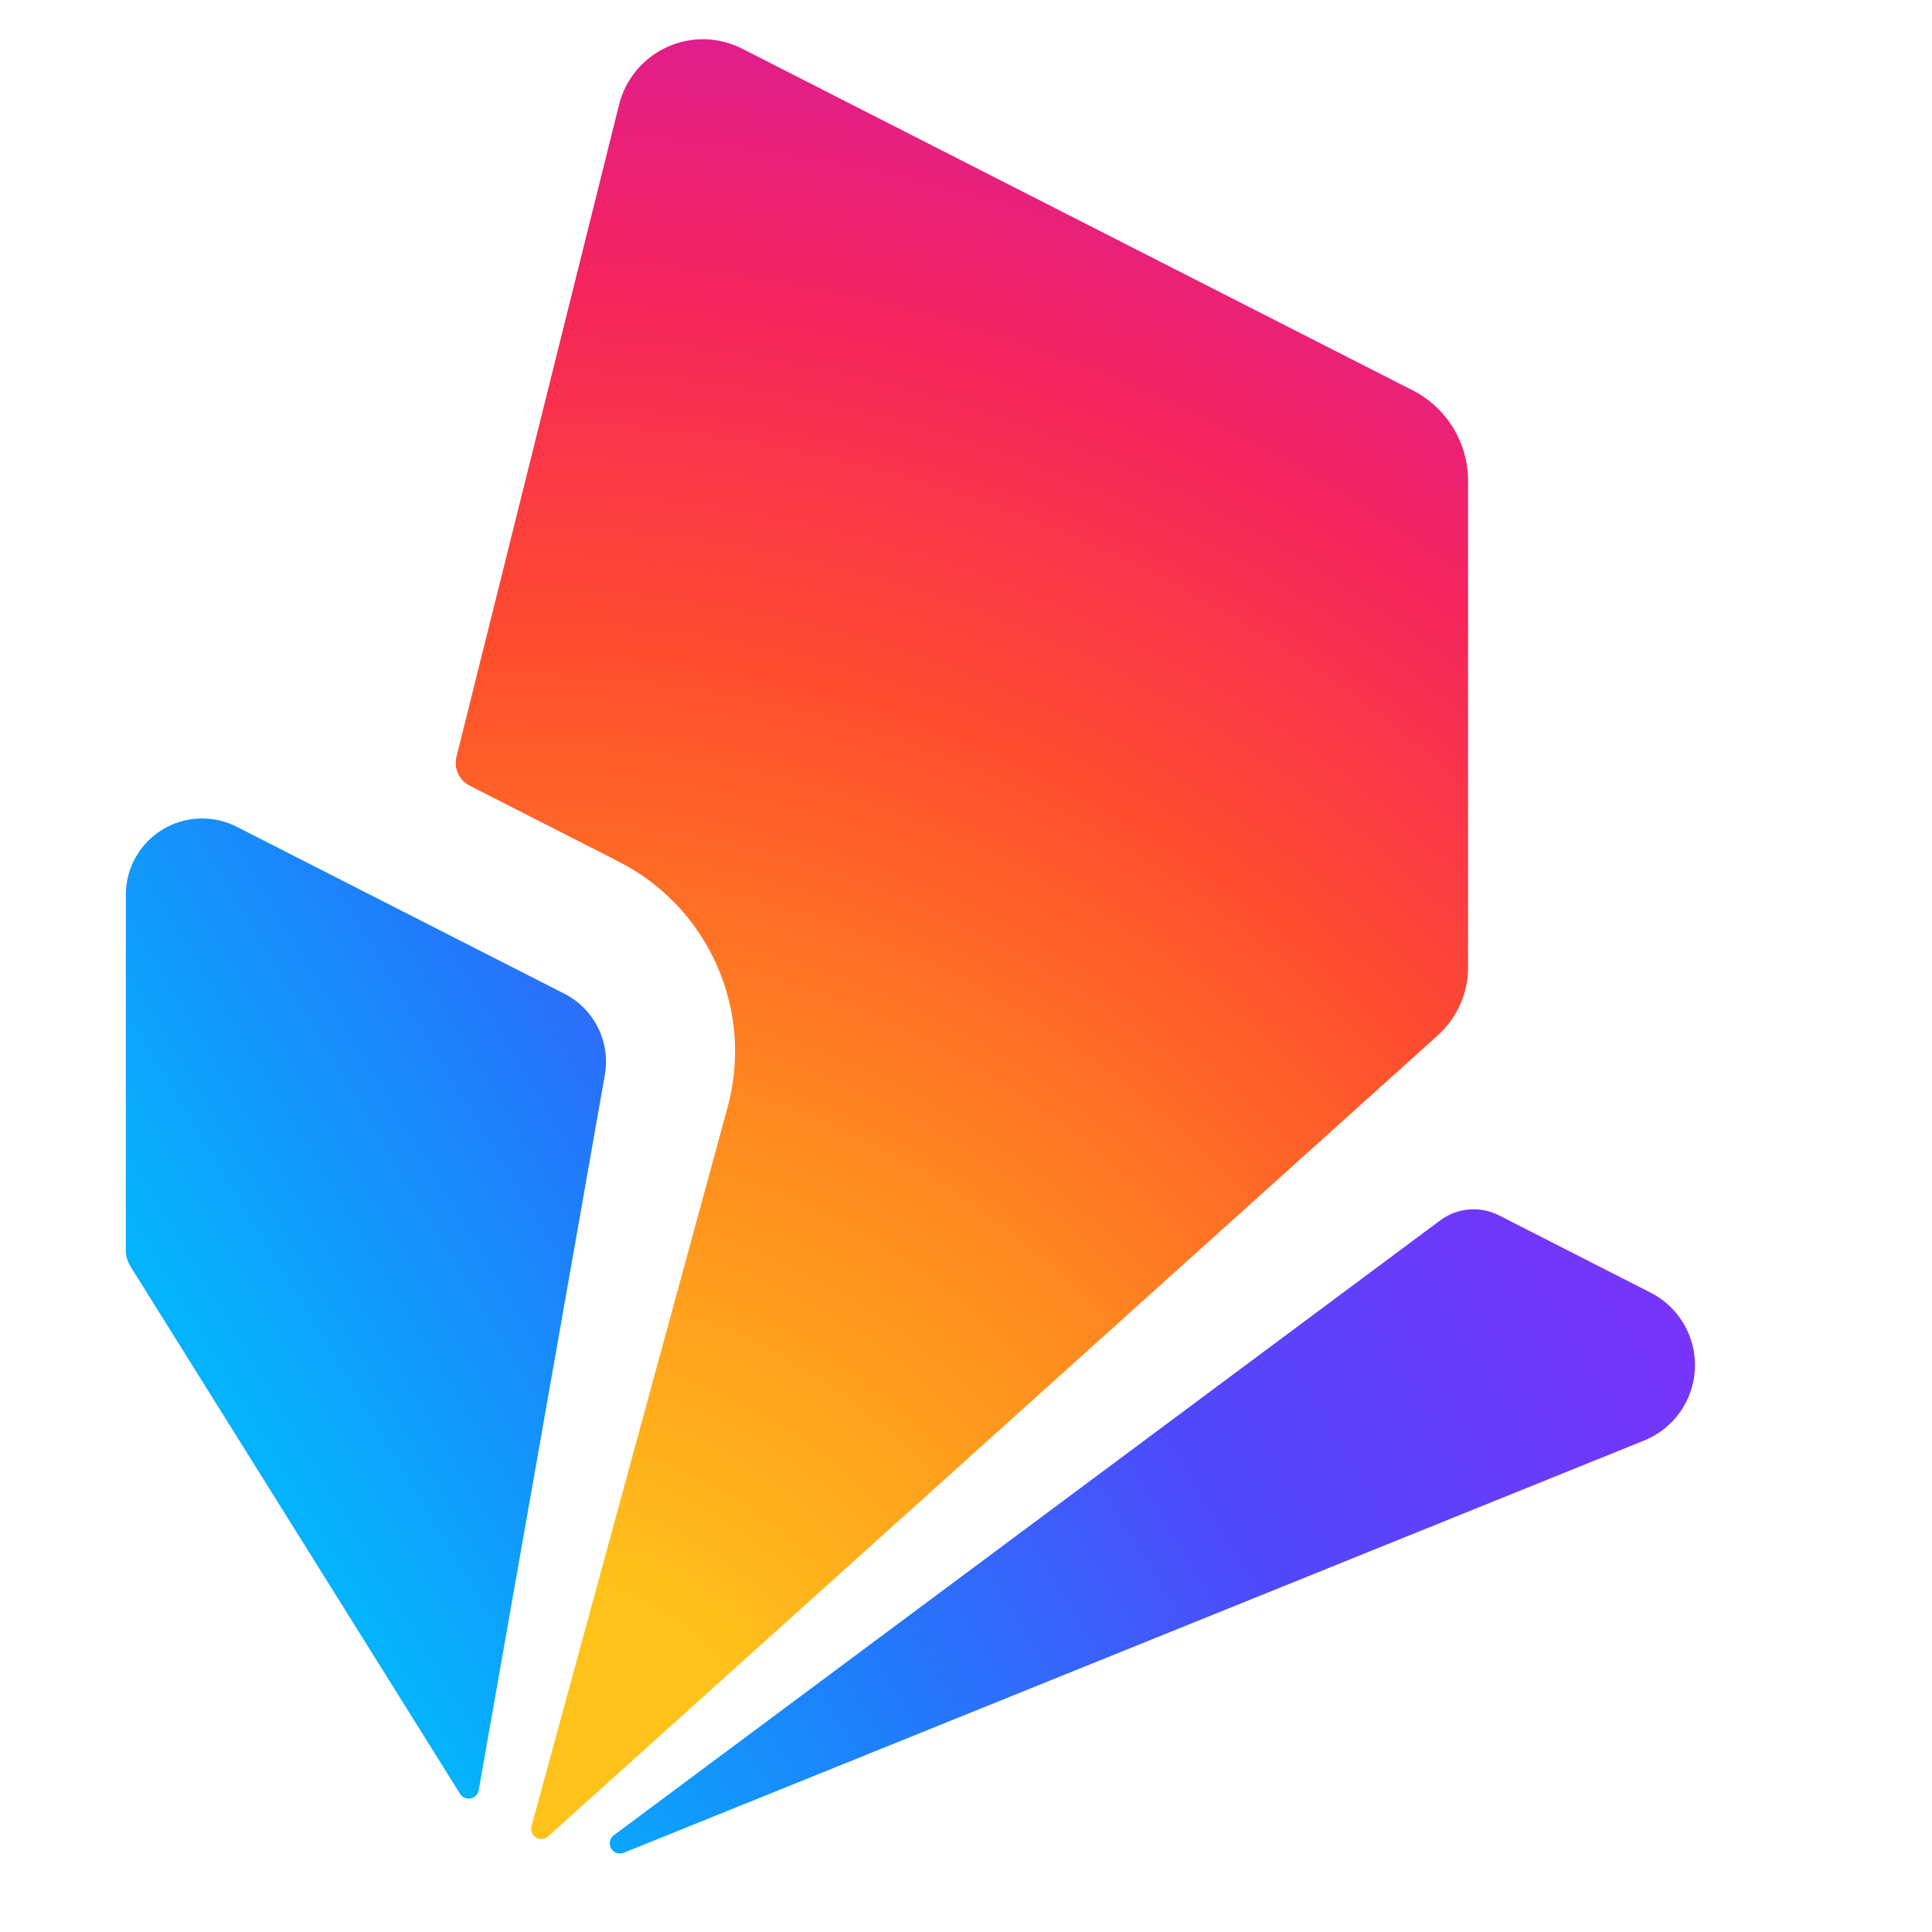
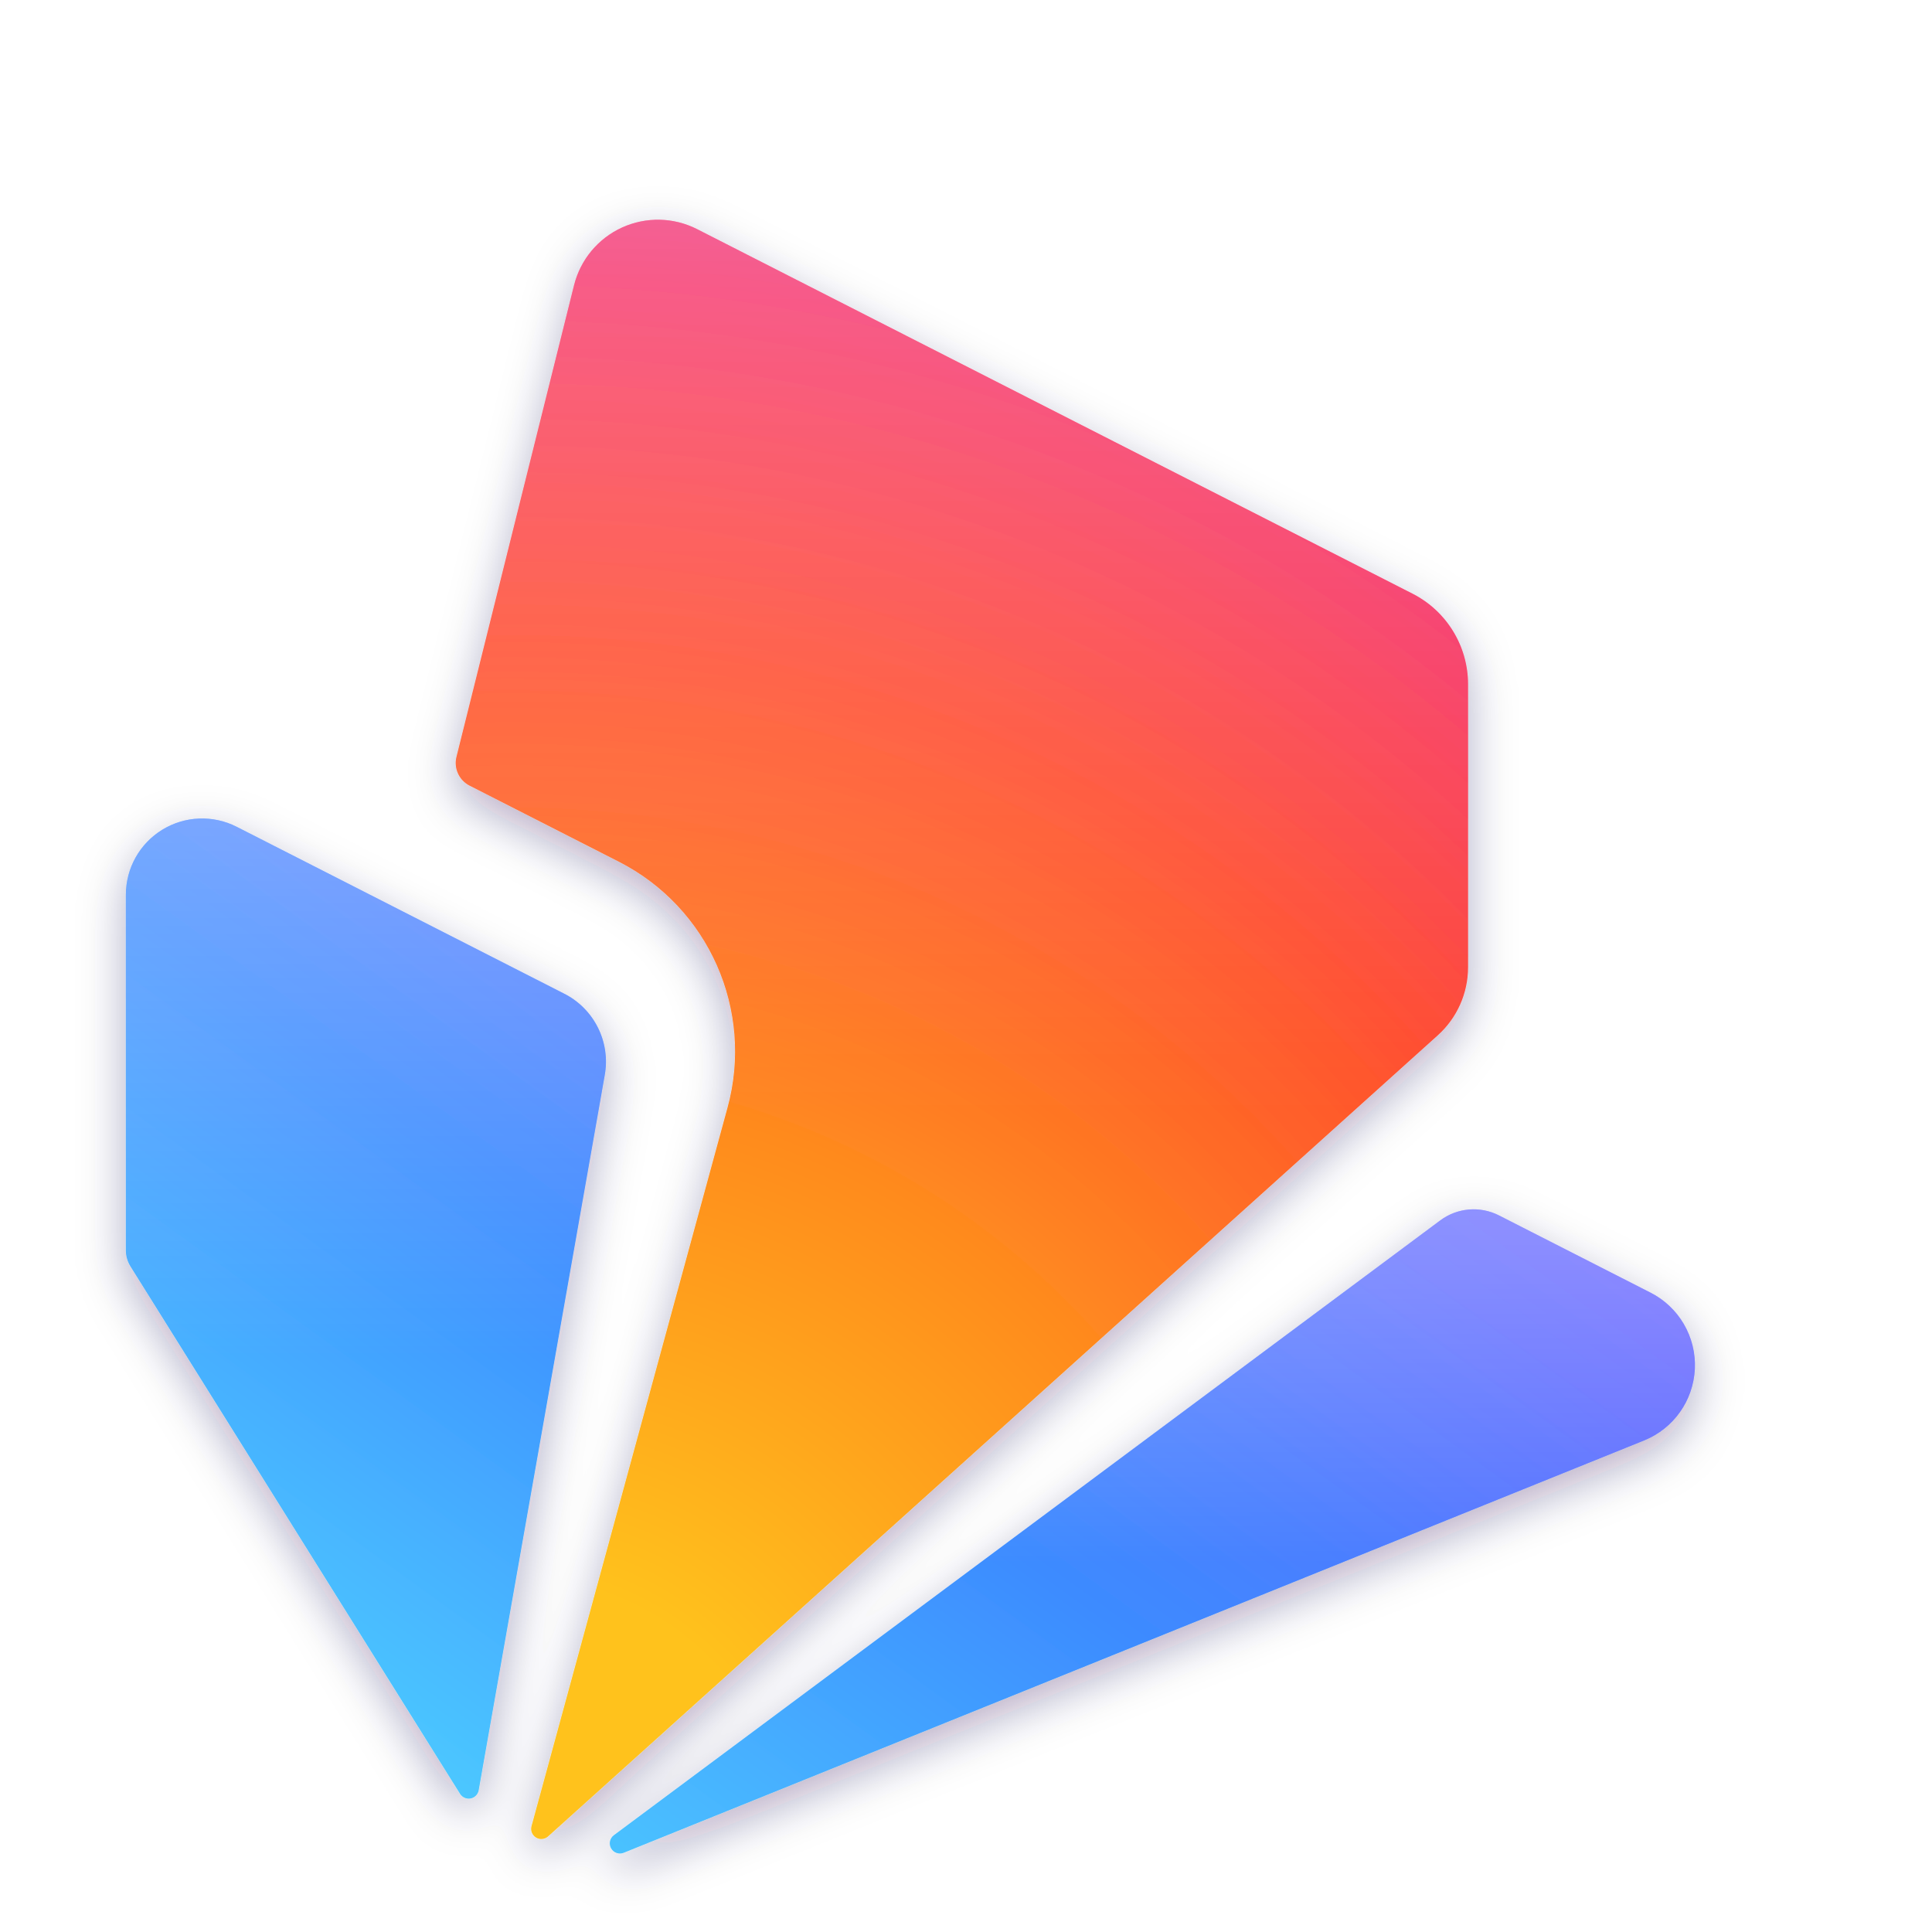
<svg xmlns="http://www.w3.org/2000/svg" viewBox="0 0 760 760" role="img" aria-label="Deckle, recording">
  <defs>
-     <linearGradient id="rest" gradientUnits="userSpaceOnUse" x1="201.5" y1="729.5" x2="730.5" y2="411.5">
-       <stop offset="0" stop-color="#05B2FC" />
-       <stop offset="0.25" stop-color="#1F7DFB" />
-       <stop offset="0.5" stop-color="#4F49FB" />
-       <stop offset="0.75" stop-color="#7137FB" />
-       <stop offset="1" stop-color="#8A2EFB" />
+     <linearGradient id="rest" gradientUnits="userSpaceOnUse" x1="201.5" y1="729.5" x2="700.5" y2="40.5">
+       <stop offset="0" stop-color="#4CC9FF" />
+       <stop offset="0.25" stop-color="#3D8BFF" />
+       <stop offset="0.5" stop-color="#6366FF" />
+       <stop offset="0.75" stop-color="#8B5CFF" />
+       <stop offset="1" stop-color="#A974FF" />
    </linearGradient>
    <radialGradient id="ember" gradientUnits="userSpaceOnUse" cx="201.5" cy="729.5" r="720">
      <stop offset="0.15" stop-color="#FFC21A" />
      <stop offset="0.42" stop-color="#FF8A1F" />
      <stop offset="0.66" stop-color="#FF4D2E" />
      <stop offset="0.86" stop-color="#F5245E" />
      <stop offset="1" stop-color="#E01E8C" />
    </radialGradient>
+     <linearGradient id="sheen" x1="0" y1="0" x2="0" y2="1">
+       <stop offset="0" stop-color="#fff" stop-opacity="0.28" />
+       <stop offset="0.55" stop-color="#fff" stop-opacity="0" />
+     </linearGradient>
+     <filter id="shadow" x="-20%" y="-20%" width="140%" height="140%">
+       <feDropShadow dx="0" dy="6" stdDeviation="9" flood-color="#1A0B4D" flood-opacity="0.32" />
+     </filter>
  </defs>
-   <path id="blade-a" d="M243.51 41.22A34 34 0 0 1 291.94 19.15L555.66 153.53A40 40 0 0 1 577.5 189.17L577.5 380.52A36 36 0 0 1 565.59 407.27L215.62 722.39A4 4 0 0 1 209.08 718.36L286.2 435.64A83.77 83.77 0 0 0 243.41 338.96L184.72 309.05A10 10 0 0 1 179.56 297.72Z" fill="url(#ember)" />
-   <path id="blade-d" d="M49.5 351.96A30 30 0 0 1 93.12 325.23L222 390.9A30 30 0 0 1 237.93 422.84L188.31 704.24A4 4 0 0 1 180.98 705.66L51.32 498.17A12 12 0 0 1 49.5 491.81Z" fill="url(#rest)" />
-   <path id="blade-e" d="M566.55 480.06A22 22 0 0 1 589.67 478.1L649.29 508.48A32 32 0 0 1 646.75 566.67L245.35 728.84A4 4 0 0 1 241.46 721.93Z" fill="url(#rest)" />
+   <g filter="url(#shadow)">
+     <path id="blade-a" d="M225.81 112.2A34 34 0 0 1 274.24 90.14L555.66 233.53A40 40 0 0 1 577.5 269.17L577.5 380.52A36 36 0 0 1 565.59 407.27L215.62 722.39A4 4 0 0 1 209.08 718.36L286.2 435.64A83.77 83.77 0 0 0 243.41 338.96L184.72 309.05A10 10 0 0 1 179.56 297.72Z" fill="url(#ember)" />
+     <path id="blade-d" d="M49.5 351.96A30 30 0 0 1 93.12 325.23L222 390.9A30 30 0 0 1 237.93 422.84L188.31 704.24A4 4 0 0 1 180.98 705.66L51.32 498.17A12 12 0 0 1 49.5 491.81Z" fill="url(#rest)" />
+     <path id="blade-e" d="M566.55 480.06A22 22 0 0 1 589.67 478.1L649.29 508.48A32 32 0 0 1 646.75 566.67L245.35 728.84A4 4 0 0 1 241.46 721.93Z" fill="url(#rest)" />
+   </g>
+   <path d="M225.81 112.2A34 34 0 0 1 274.24 90.14L555.66 233.53A40 40 0 0 1 577.5 269.17L577.5 380.52A36 36 0 0 1 565.59 407.27L215.62 722.39A4 4 0 0 1 209.08 718.36L286.2 435.64A83.77 83.77 0 0 0 243.41 338.96L184.72 309.05A10 10 0 0 1 179.56 297.72Z" fill="url(#sheen)" />
+   <path d="M49.5 351.96A30 30 0 0 1 93.12 325.23L222 390.9A30 30 0 0 1 237.93 422.84L188.31 704.24A4 4 0 0 1 180.98 705.66L51.32 498.17A12 12 0 0 1 49.5 491.81Z" fill="url(#sheen)" />
+   <path d="M566.55 480.06A22 22 0 0 1 589.67 478.1L649.29 508.48A32 32 0 0 1 646.75 566.67L245.35 728.84A4 4 0 0 1 241.46 721.93Z" fill="url(#sheen)" />
</svg>
